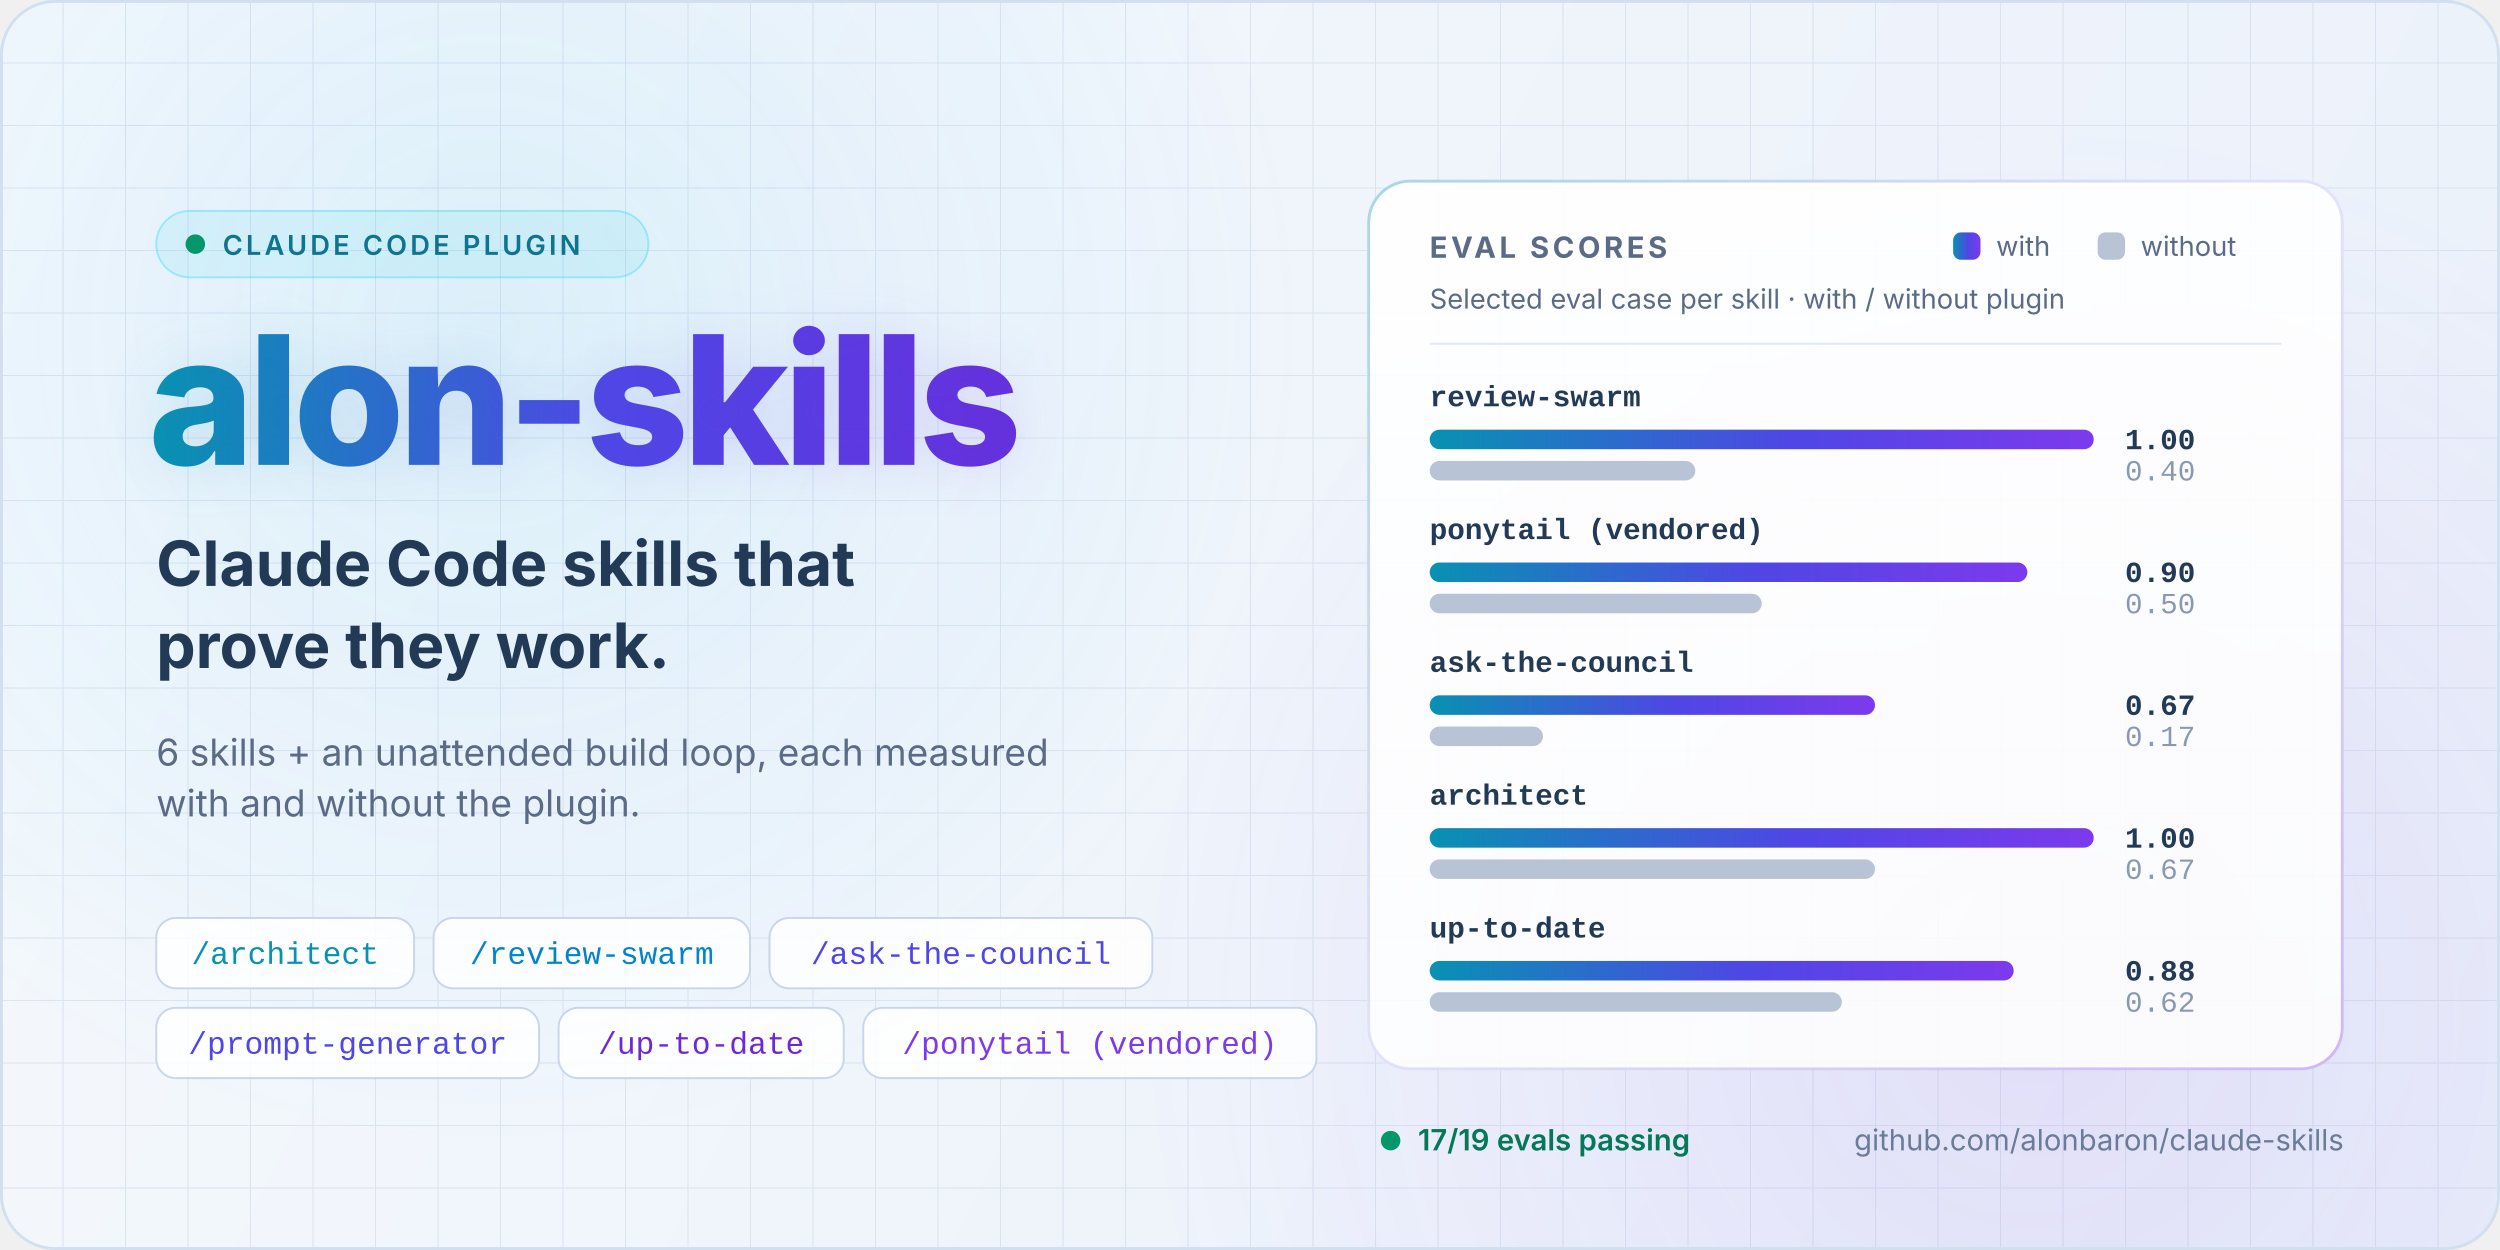
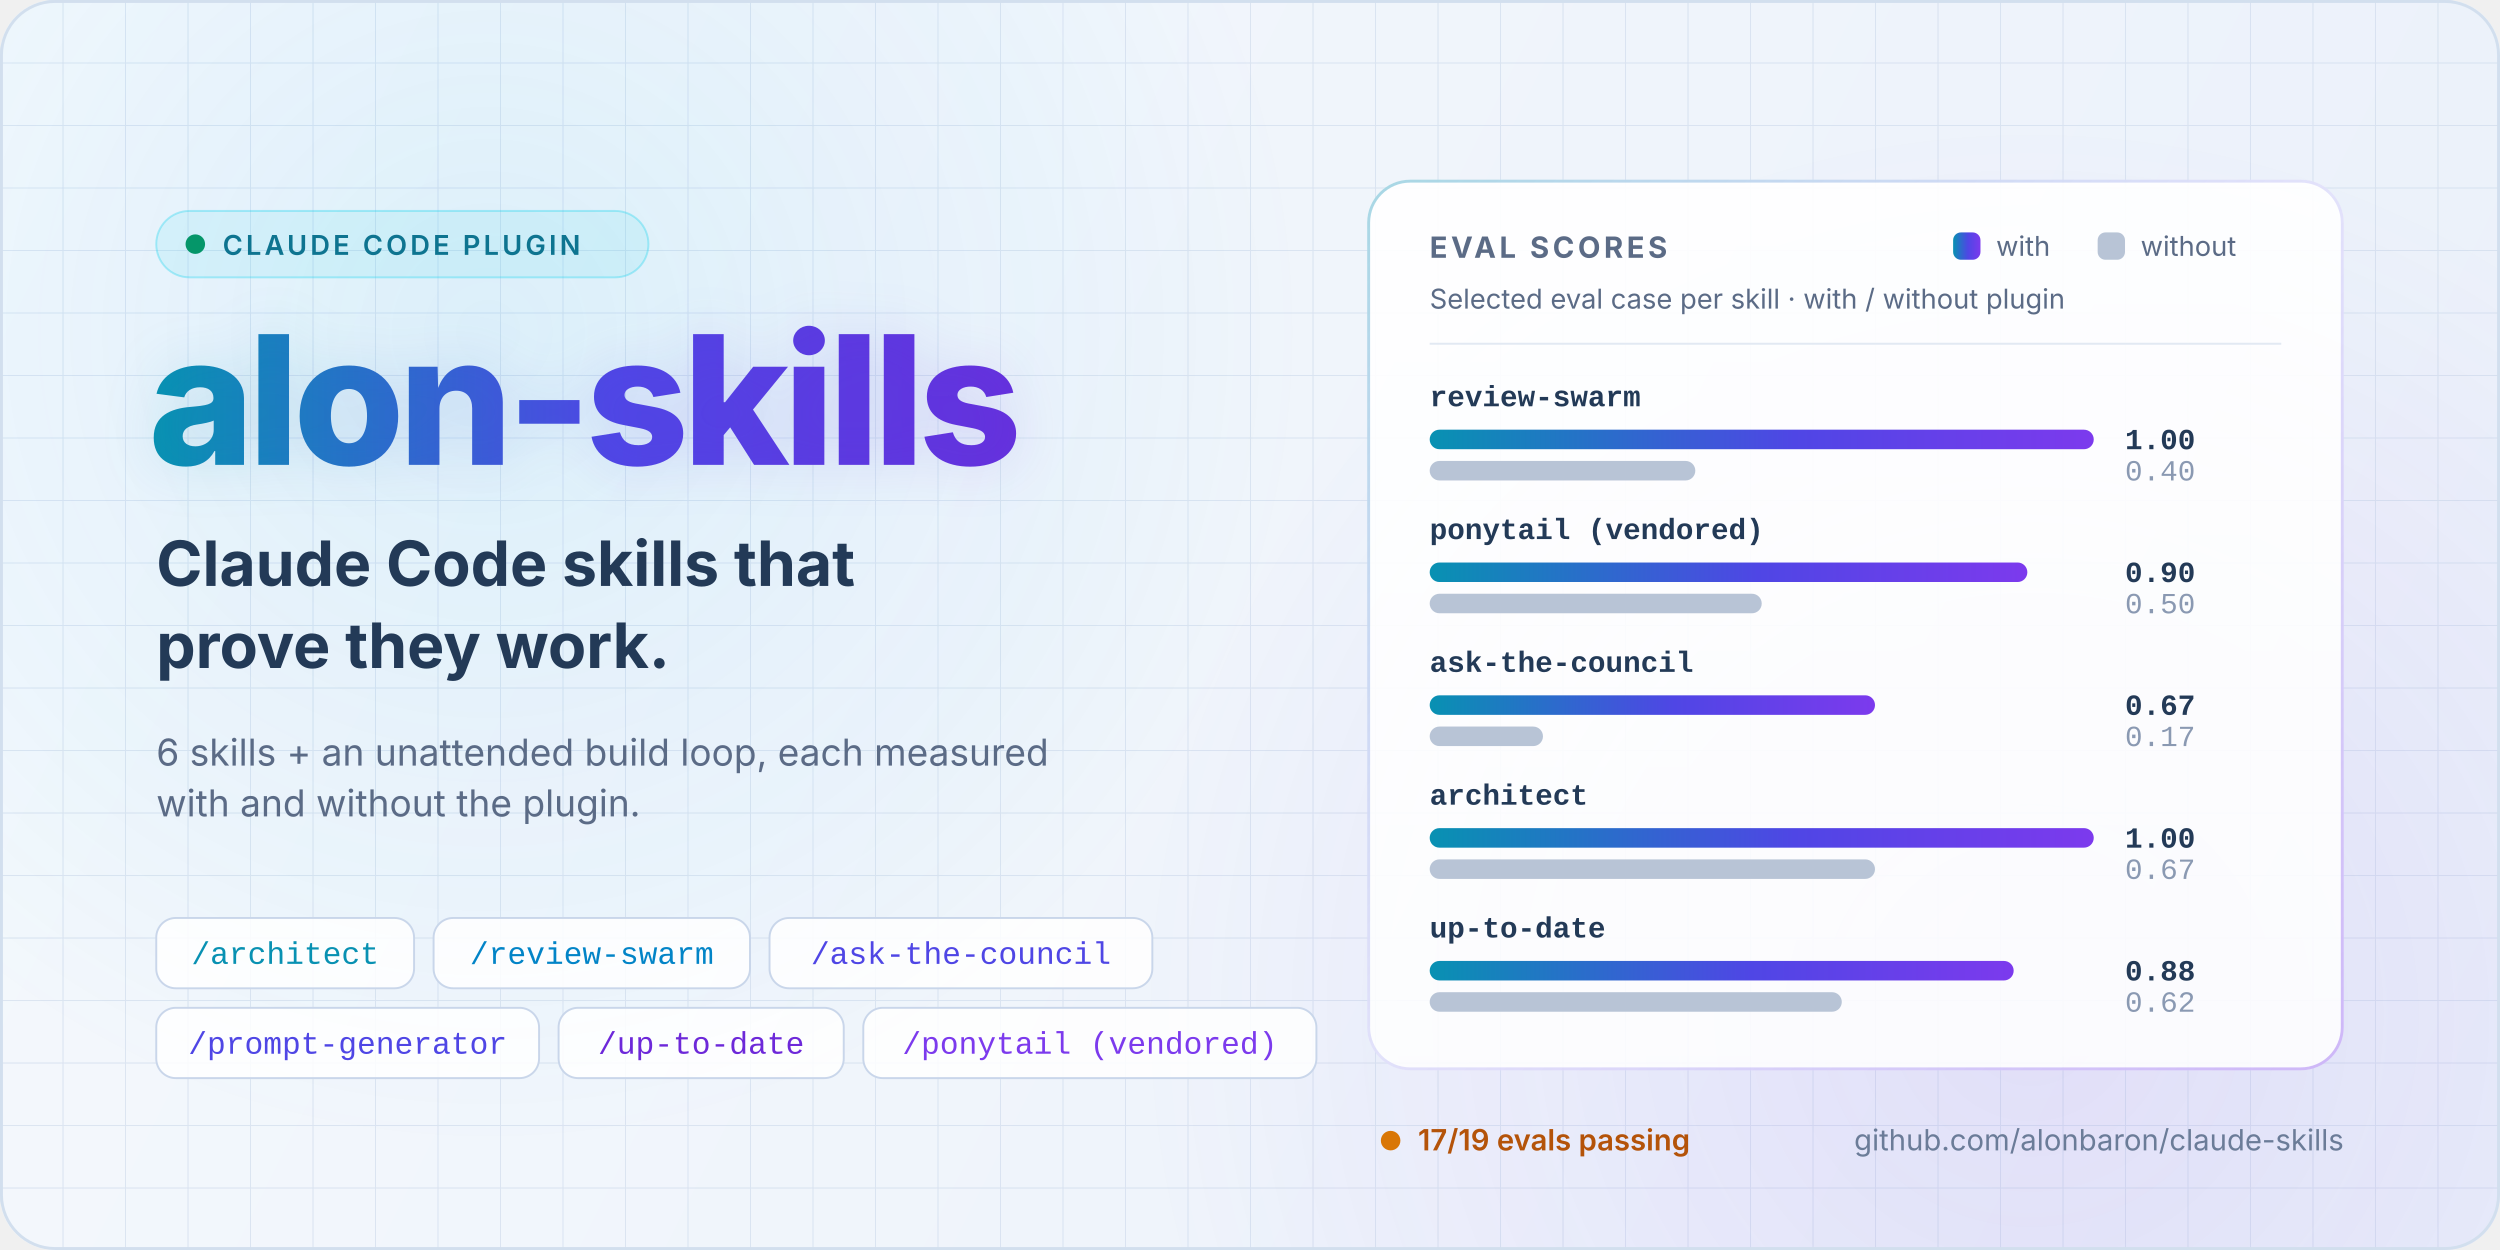
<svg xmlns="http://www.w3.org/2000/svg" width="1280" height="640" viewBox="0 0 1280 640" role="img" aria-labelledby="t d">
  <defs>
    <linearGradient id="bg" x1="0" y1="0" x2="1280" y2="640" gradientUnits="userSpaceOnUse">
      <stop stop-color="#F5F9FD" />
      <stop offset=".55" stop-color="#EFF4FB" />
      <stop offset="1" stop-color="#EAF0FA" />
    </linearGradient>
    <radialGradient id="glowA" cx="250" cy="170" r="420" gradientUnits="userSpaceOnUse">
      <stop stop-color="#0EA5E9" stop-opacity=".10" />
      <stop offset="1" stop-color="#0EA5E9" stop-opacity="0" />
    </radialGradient>
    <radialGradient id="glowB" cx="1040" cy="520" r="460" gradientUnits="userSpaceOnUse">
      <stop stop-color="#7C3AED" stop-opacity=".10" />
      <stop offset="1" stop-color="#7C3AED" stop-opacity="0" />
    </radialGradient>
    <linearGradient id="brand" x1="80" y1="0" x2="600" y2="0" gradientUnits="userSpaceOnUse">
      <stop stop-color="#0891B2" />
      <stop offset=".45" stop-color="#4F46E5" />
      <stop offset="1" stop-color="#6D28D9" />
    </linearGradient>
    <linearGradient id="bar" x1="0" y1="0" x2="1" y2="0">
      <stop stop-color="#0891B2" />
      <stop offset=".55" stop-color="#4F46E5" />
      <stop offset="1" stop-color="#7C3AED" />
    </linearGradient>
    <linearGradient id="card" x1="0" y1="0" x2="0" y2="1">
      <stop stop-color="#FFFFFF" stop-opacity=".92" />
      <stop offset="1" stop-color="#FFFFFF" stop-opacity=".86" />
    </linearGradient>
    <linearGradient id="cardEdge" x1="0" y1="0" x2="1" y2="1">
      <stop stop-color="#0891B2" stop-opacity=".35" />
      <stop offset=".5" stop-color="#4F46E5" stop-opacity=".15" />
      <stop offset="1" stop-color="#7C3AED" stop-opacity=".35" />
    </linearGradient>
    <pattern id="grid" width="32" height="32" patternUnits="userSpaceOnUse">
      <path d="M32 0H0V32" fill="none" stroke="#C4D3E6" stroke-opacity=".5" stroke-width="1" />
    </pattern>
    <filter id="soft" x="-20%" y="-40%" width="140%" height="180%">
      <feGaussianBlur stdDeviation="14" />
    </filter>
  </defs>
  <rect width="1280" height="640" rx="28" fill="url(#bg)" />
  <rect width="1280" height="640" rx="28" fill="url(#grid)" />
  <rect width="1280" height="640" rx="28" fill="url(#glowA)" />
  <rect width="1280" height="640" rx="28" fill="url(#glowB)" />
  <rect x=".75" y=".75" width="1278.5" height="638.5" rx="27.5" fill="none" stroke="#D2DFEE" stroke-width="1.5" />
  <g font-family="ui-sans-serif, -apple-system, BlinkMacSystemFont, 'Segoe UI', Inter, Helvetica, Arial, sans-serif">
    <g transform="translate(80 108)">
      <rect width="252" height="34" rx="17" fill="#22D3EE" fill-opacity=".10" stroke="#22D3EE" stroke-opacity=".35" />
      <circle cx="20" cy="17" r="5" fill="#059669" />
      <text x="34" y="22.5" font-size="14" font-weight="600" letter-spacing="1.6" fill="#0E7490">CLAUDE CODE PLUGIN</text>
    </g>
    <text x="76" y="238" font-size="92" font-weight="800" letter-spacing="-3" fill="url(#brand)">alon-skills</text>
    <text x="76" y="238" font-size="92" font-weight="800" letter-spacing="-3" fill="url(#brand)" opacity=".15" filter="url(#soft)">alon-skills</text>
    <text x="80" y="300" font-size="32" font-weight="700" fill="#233A57">Claude Code skills that</text>
    <text x="80" y="342" font-size="32" font-weight="700" fill="#233A57">prove they work.</text>
    <text x="80" y="392" font-size="19" fill="#5B6B86">6 skills + an unattended build loop, each measured</text>
    <text x="80" y="418" font-size="19" fill="#5B6B86">with and without the plugin.</text>
  </g>
  <g font-family="ui-monospace, SFMono-Regular, Menlo, Consolas, 'Liberation Mono', monospace" font-size="16" font-weight="500">
    <g transform="translate(80 470)">
      <rect width="132" height="36" rx="10" fill="#FFFFFF" fill-opacity=".85" stroke="#C9D6EA" />
      <text x="66" y="23.5" text-anchor="middle" fill="#0891B2">/architect</text>
    </g>
    <g transform="translate(222 470)">
      <rect width="162" height="36" rx="10" fill="#FFFFFF" fill-opacity=".85" stroke="#C9D6EA" />
      <text x="81" y="23.5" text-anchor="middle" fill="#0284C7">/review-swarm</text>
    </g>
    <g transform="translate(394 470)">
      <rect width="196" height="36" rx="10" fill="#FFFFFF" fill-opacity=".85" stroke="#C9D6EA" />
      <text x="98" y="23.5" text-anchor="middle" fill="#4F46E5">/ask-the-council</text>
    </g>
    <g transform="translate(80 516)">
      <rect width="196" height="36" rx="10" fill="#FFFFFF" fill-opacity=".85" stroke="#C9D6EA" />
      <text x="98" y="23.5" text-anchor="middle" fill="#4F46E5">/prompt-generator</text>
    </g>
    <g transform="translate(286 516)">
      <rect width="146" height="36" rx="10" fill="#FFFFFF" fill-opacity=".85" stroke="#C9D6EA" />
      <text x="73" y="23.5" text-anchor="middle" fill="#6D28D9">/up-to-date</text>
    </g>
    <g transform="translate(442 516)">
      <rect width="232" height="36" rx="10" fill="#FFFFFF" fill-opacity=".85" stroke="#C9D6EA" />
      <text x="116" y="23.5" text-anchor="middle" fill="#7C3AED">/ponytail (vendored)</text>
    </g>
  </g>
  <g transform="translate(700 92)">
    <rect width="500" height="456" rx="22" fill="url(#card)" />
    <rect x=".75" y=".75" width="498.5" height="454.5" rx="21.25" fill="none" stroke="url(#cardEdge)" stroke-width="1.5" />
    <g font-family="ui-sans-serif, -apple-system, BlinkMacSystemFont, 'Segoe UI', Inter, Helvetica, Arial, sans-serif">
      <text x="32" y="40" font-size="15" font-weight="700" letter-spacing="1.8" fill="#5B6B86">EVAL SCORES</text>
      <g transform="translate(300 27)">
        <rect width="14" height="14" rx="4" fill="url(#bar)" />
        <text x="22" y="12" font-size="14" fill="#5B6B86">with</text>
        <rect x="74" width="14" height="14" rx="4" fill="#B8C4D6" />
        <text x="96" y="12" font-size="14" fill="#5B6B86">without</text>
      </g>
      <text x="32" y="66" font-size="14" fill="#5B6B86">Selected eval case per skill · with / without plugin</text>
      <line x1="32" y1="84" x2="468" y2="84" stroke="#E2E9F3" />
    </g>
    <g font-family="ui-monospace, SFMono-Regular, Menlo, Consolas, 'Liberation Mono', monospace" font-size="15">
      <g transform="translate(32 116)">
        <text y="0" fill="#233A57" font-weight="600">review-swarm</text>
        <rect y="12" width="340" height="10" rx="5" fill="url(#bar)" />
        <text x="356" y="22" fill="#233A57" font-weight="700">1.00</text>
        <rect y="28" width="136" height="10" rx="5" fill="#B8C4D6" />
        <text x="356" y="38" fill="#8A99B2">0.40</text>
      </g>
      <g transform="translate(32 184)">
        <text y="0" fill="#233A57" font-weight="600">ponytail (vendored)</text>
        <rect y="12" width="306" height="10" rx="5" fill="url(#bar)" />
        <text x="356" y="22" fill="#233A57" font-weight="700">0.90</text>
        <rect y="28" width="170" height="10" rx="5" fill="#B8C4D6" />
        <text x="356" y="38" fill="#8A99B2">0.50</text>
      </g>
      <g transform="translate(32 252)">
        <text y="0" fill="#233A57" font-weight="600">ask-the-council</text>
        <rect y="12" width="228" height="10" rx="5" fill="url(#bar)" />
        <text x="356" y="22" fill="#233A57" font-weight="700">0.67</text>
        <rect y="28" width="58" height="10" rx="5" fill="#B8C4D6" />
        <text x="356" y="38" fill="#8A99B2">0.17</text>
      </g>
      <g transform="translate(32 320)">
        <text y="0" fill="#233A57" font-weight="600">architect</text>
        <rect y="12" width="340" height="10" rx="5" fill="url(#bar)" />
        <text x="356" y="22" fill="#233A57" font-weight="700">1.00</text>
        <rect y="28" width="228" height="10" rx="5" fill="#B8C4D6" />
        <text x="356" y="38" fill="#8A99B2">0.67</text>
      </g>
      <g transform="translate(32 388)">
        <text y="0" fill="#233A57" font-weight="600">up-to-date</text>
        <rect y="12" width="299" height="10" rx="5" fill="url(#bar)" />
        <text x="356" y="22" fill="#233A57" font-weight="700">0.88</text>
        <rect y="28" width="211" height="10" rx="5" fill="#B8C4D6" />
        <text x="356" y="38" fill="#8A99B2">0.62</text>
      </g>
    </g>
  </g>
  <g font-family="ui-sans-serif, -apple-system, BlinkMacSystemFont, 'Segoe UI', Inter, Helvetica, Arial, sans-serif" font-size="15">
-     <circle cx="712" cy="584" r="5" fill="#059669" />
-     <text x="726" y="589" fill="#047857" font-weight="600">17/19 evals passing</text>
+     <circle cx="712" cy="584" r="5" fill="#D97706" />
+     <text x="726" y="589" fill="#B45309" font-weight="600">17/19 evals passing</text>
    <text x="1200" y="589" text-anchor="end" fill="#6B7C98">github.com/alonbaron/claude-skills</text>
  </g>
</svg>
